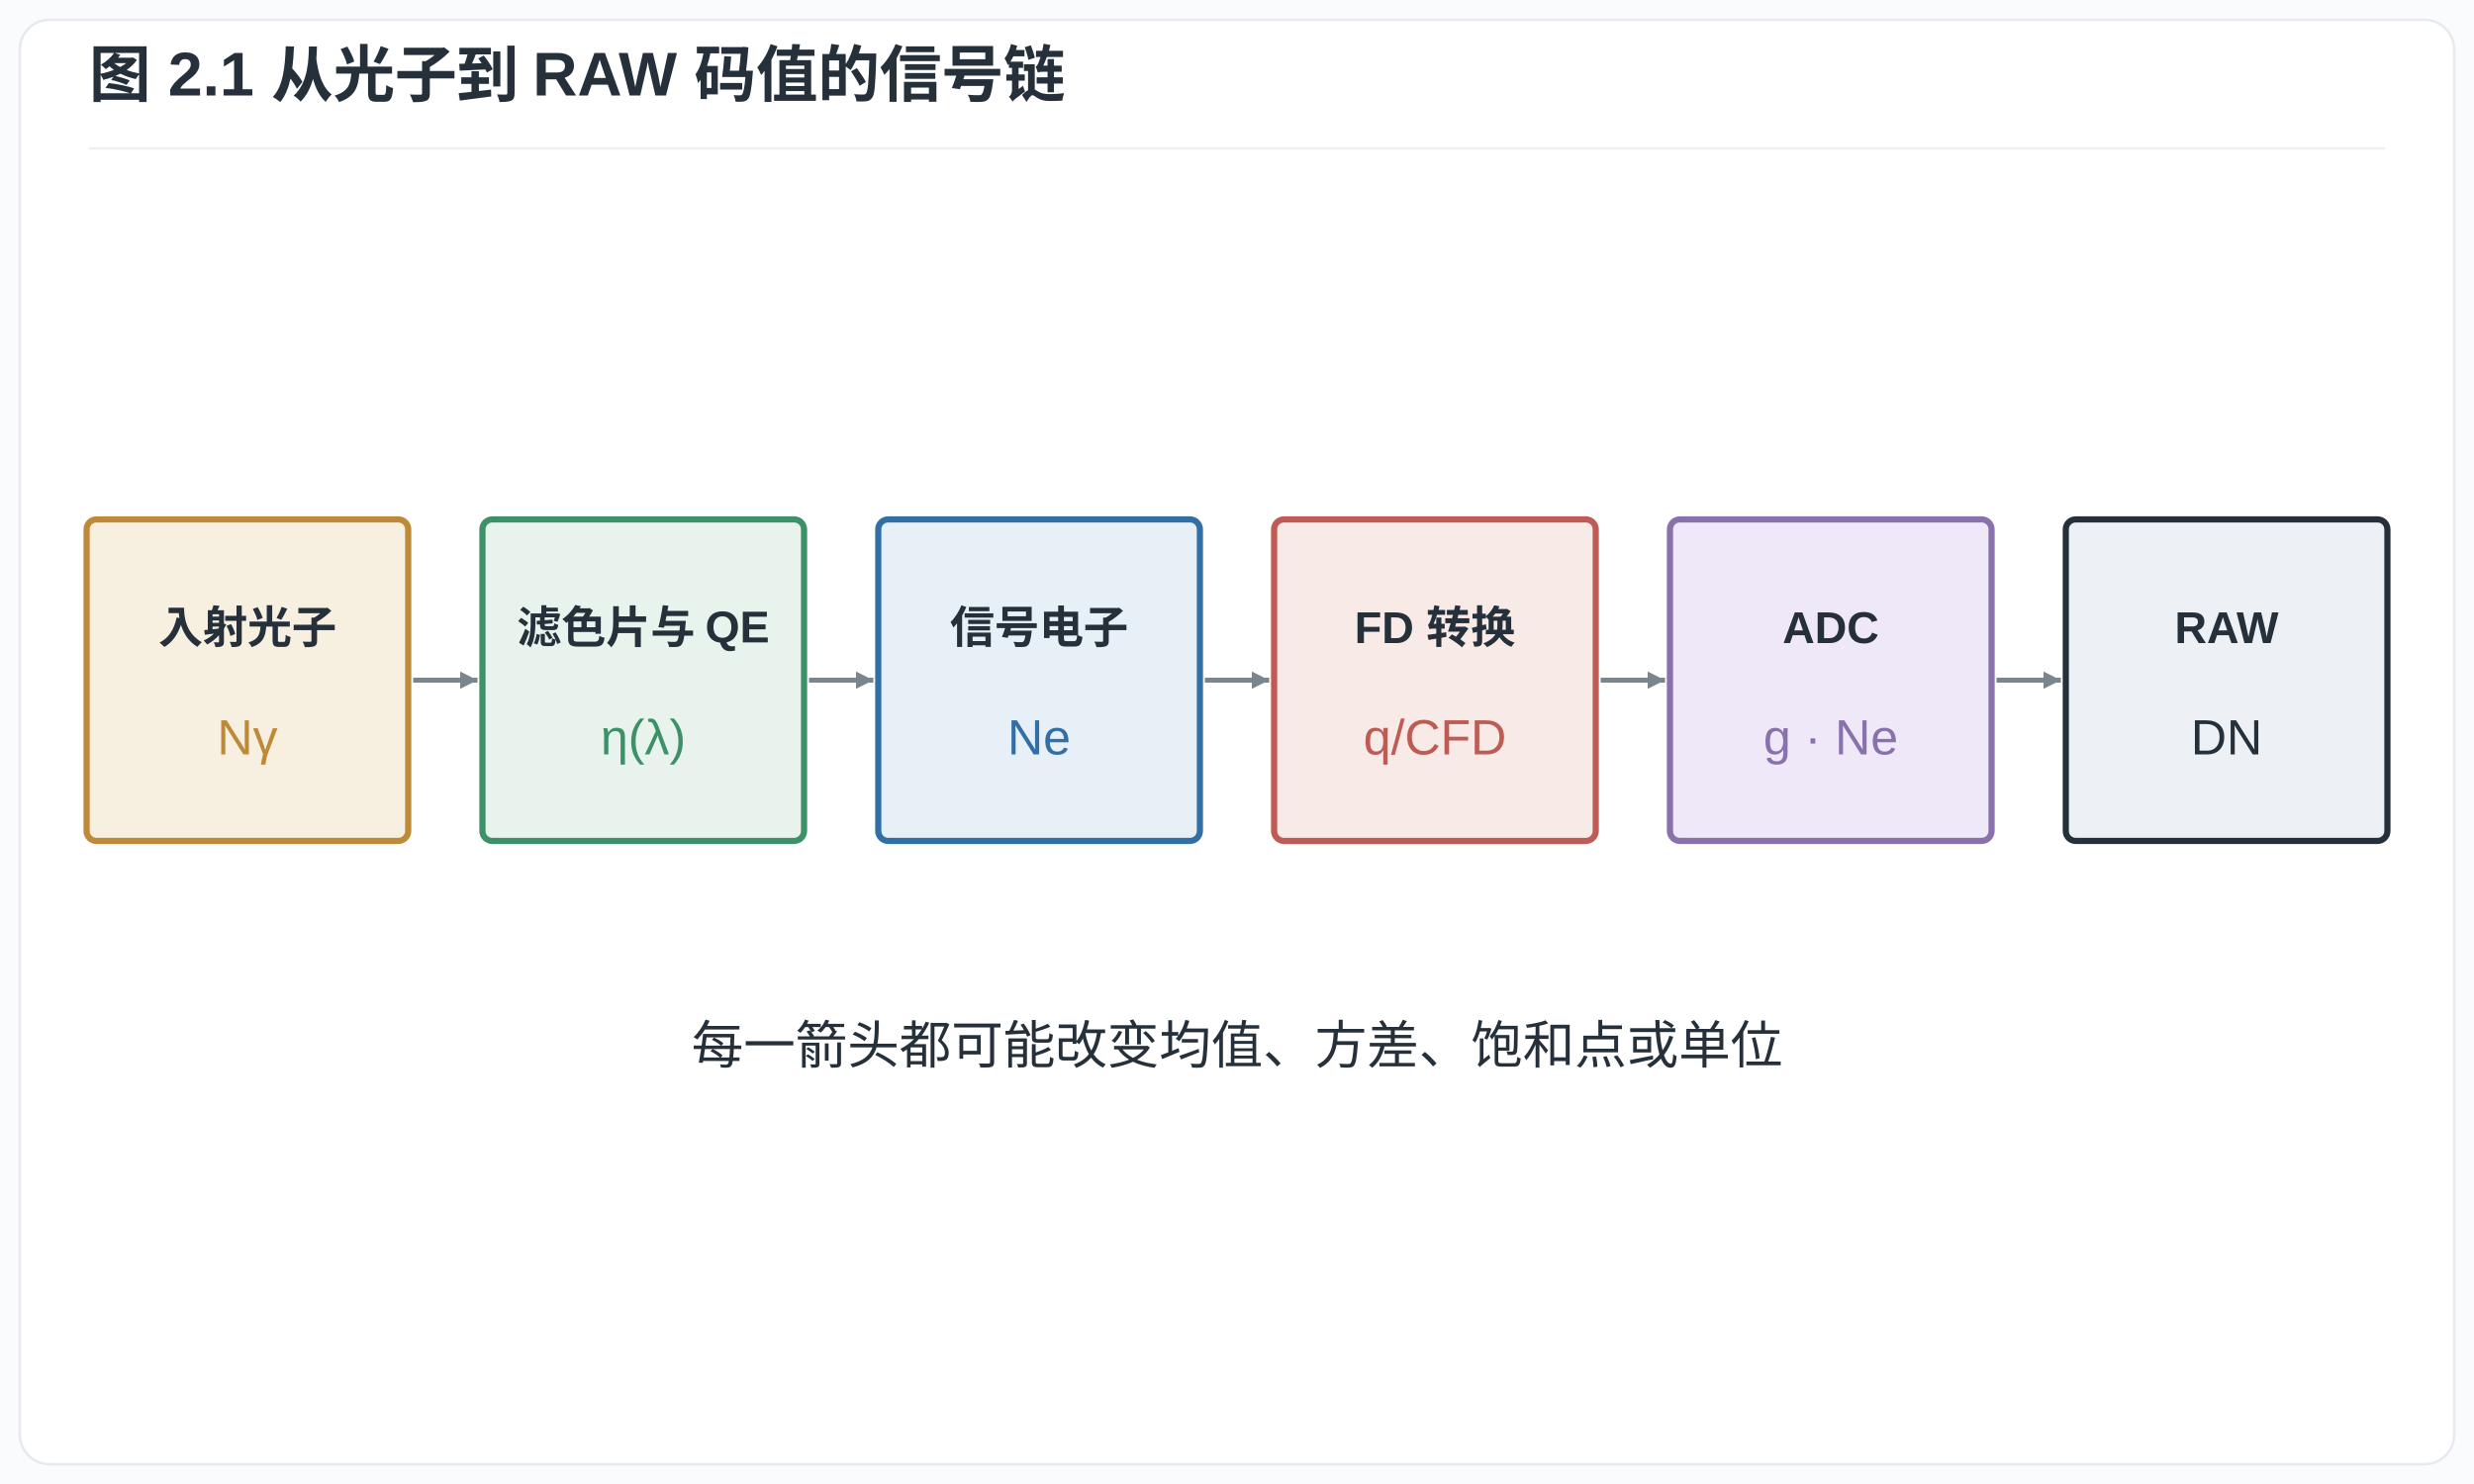
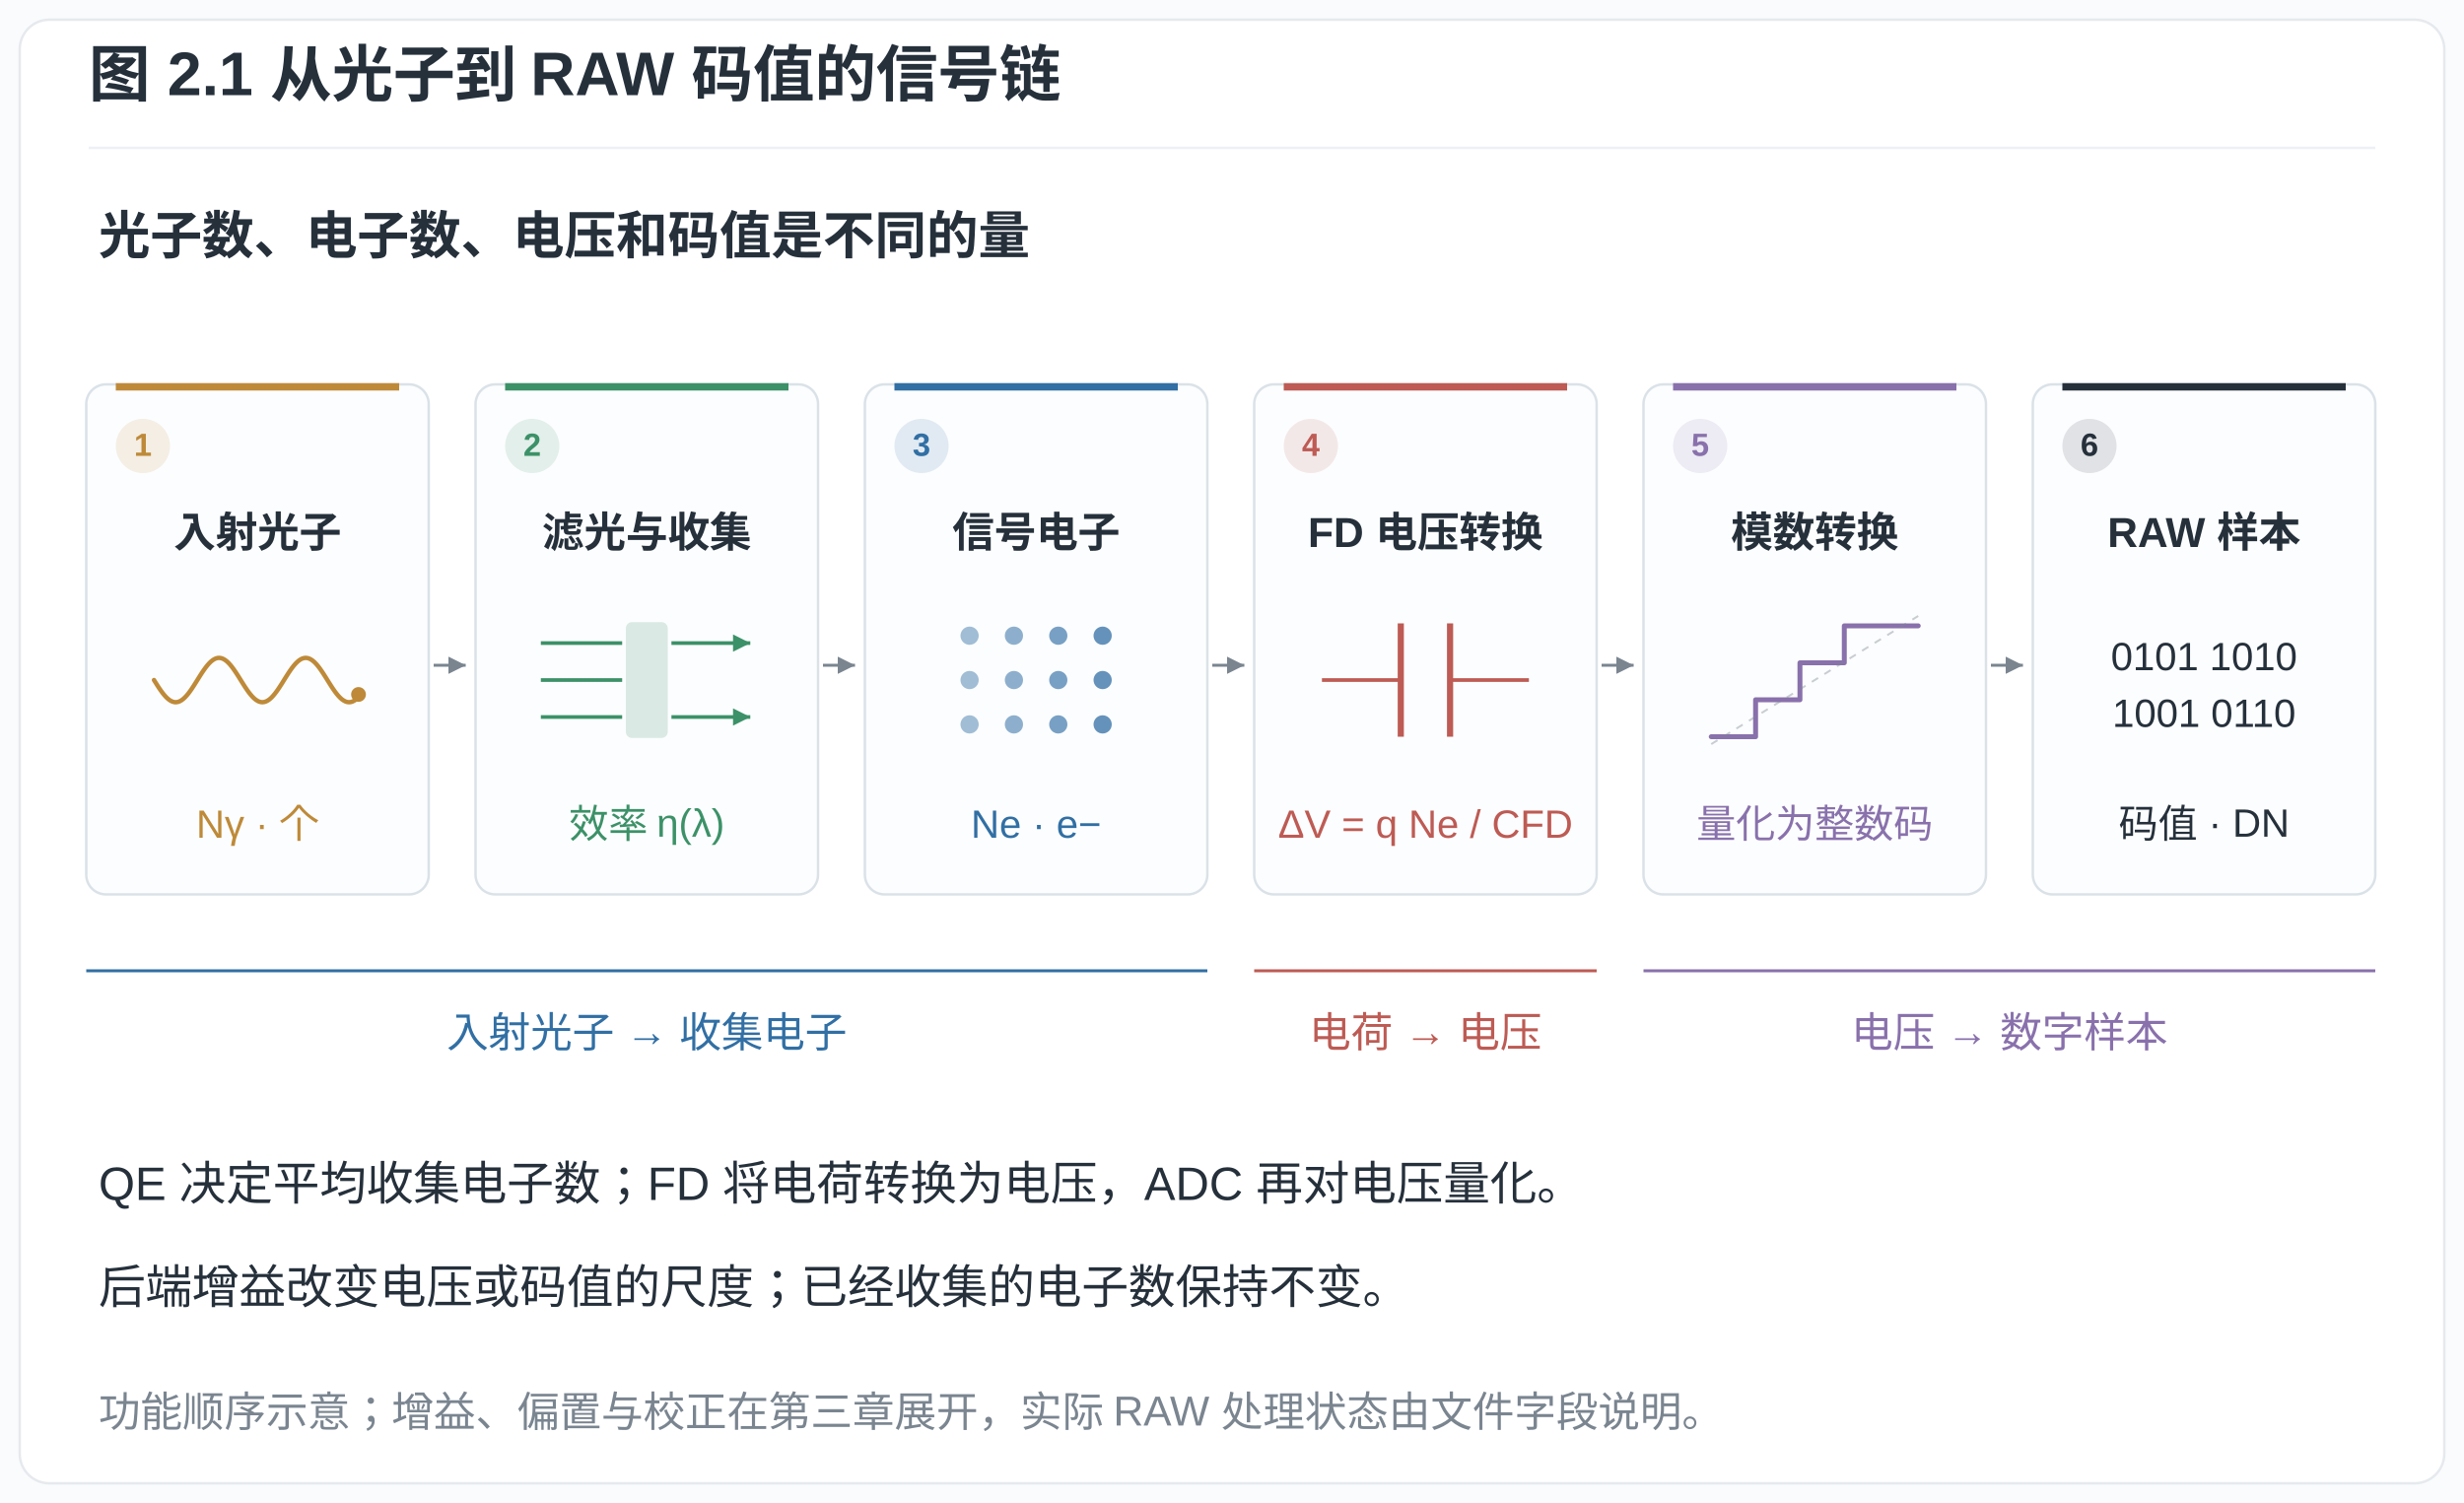
- <svg xmlns="http://www.w3.org/2000/svg" width="1000" height="600" viewBox="0 0 1000 600" role="img" aria-label="图 2.1  从光子到 RAW 码值的信号链">
+ <svg xmlns="http://www.w3.org/2000/svg" width="1000" height="610" viewBox="0 0 1000 610" role="img" aria-label="图 2.1  从光子到 RAW 码值的信号链">
  <defs>
    <marker id="arrow" markerWidth="9" markerHeight="9" refX="7" refY="3" orient="auto" markerUnits="strokeWidth">
      <path d="M0,0 L0,6 L8,3 z" fill="context-stroke" />
    </marker>
    <marker id="arrow-open" markerWidth="9" markerHeight="9" refX="7" refY="3" orient="auto" markerUnits="strokeWidth">
      <path d="M0,0 L8,3 L0,6" fill="none" stroke="context-stroke" />
    </marker>
  </defs>
-   <rect width="1000" height="600" fill="#fafbfc" />
-   <rect x="8" y="8" width="984" height="584" rx="12" fill="#fff" stroke="#e6e9ed" />
+   <rect width="1000" height="610" fill="#fafbfc" />
+   <rect x="8" y="8" width="984" height="594" rx="12" fill="#fff" stroke="#e6e9ed" />
  <text x="36.00" y="39.00" fill="#25303b" font-size="25" font-weight="600" text-anchor="start" font-family="Arial, PingFang SC, Hiragino Sans GB, sans-serif">图 2.1  从光子到 RAW 码值的信号链</text>
  <line x1="36.00" y1="60.00" x2="964.00" y2="60.00" stroke="#edf0f4" stroke-width="1" opacity="1.0" />
-   <rect x="35.00" y="210.00" width="130.00" height="130.00" rx="4" fill="#f7f0e1" stroke="#be8a39" stroke-width="2.5" opacity="1.0" />
-   <text x="100.00" y="260.00" fill="#25303b" font-size="18" font-weight="700" text-anchor="middle" font-family="Arial, PingFang SC, Hiragino Sans GB, sans-serif">入射光子</text>
-   <text x="100.00" y="305.00" fill="#be8a39" font-size="20" font-weight="400" text-anchor="middle" font-family="Arial, PingFang SC, Hiragino Sans GB, sans-serif">Nγ</text>
+   <text x="40.00" y="103.00" fill="#25303b" font-size="21" font-weight="600" text-anchor="start" font-family="Arial, PingFang SC, Hiragino Sans GB, sans-serif">光子数、电子数、电压和码值是不同的量</text>
+   <rect x="35.00" y="156.00" width="139.00" height="207.00" rx="8" fill="#fcfdfe" stroke="#dae2e8" stroke-width="1" opacity="1.0" />
+   <line x1="47.00" y1="157.00" x2="162.00" y2="157.00" stroke="#be8a39" stroke-width="3" opacity="1.0" />
+   <circle cx="58.00" cy="181.00" r="11.00" fill="#be8a39" stroke="none" stroke-width="2" opacity="0.13" />
+   <text x="58.00" y="185.00" fill="#be8a39" font-size="13" font-weight="600" text-anchor="middle" font-family="Arial, PingFang SC, Hiragino Sans GB, sans-serif">1</text>
+   <text x="104.50" y="222.00" fill="#25303b" font-size="17" font-weight="600" text-anchor="middle" font-family="Arial, PingFang SC, Hiragino Sans GB, sans-serif">入射光子</text>
+   <polyline points="62.50,276.00 63.20,277.12 63.90,278.23 64.60,279.30 65.30,280.31 66.00,281.27 66.70,282.13 67.40,282.91 68.10,283.57 68.80,284.12 69.50,284.54 70.20,284.83 70.90,284.98 71.60,284.99 72.30,284.86 73.00,284.59 73.70,284.18 74.40,283.65 75.10,283.00 75.80,282.24 76.50,281.39 77.20,280.45 77.90,279.43 78.60,278.37 79.30,277.27 80.00,276.15 80.70,275.03 81.40,273.92 82.10,272.84 82.80,271.82 83.50,270.86 84.20,269.98 84.90,269.19 85.60,268.51 86.30,267.95 87.00,267.51 87.70,267.20 88.40,267.03 89.10,267.01 89.80,267.12 90.50,267.37 91.20,267.76 91.90,268.27 92.60,268.90 93.30,269.65 94.00,270.49 94.70,271.43 95.40,272.43 96.10,273.49 96.80,274.58 97.50,275.70 98.20,276.83 98.90,277.94 99.60,279.02 100.30,280.05 101.00,281.02 101.70,281.91 102.40,282.71 103.10,283.41 103.80,283.99 104.50,284.44 105.20,284.77 105.90,284.95 106.60,285.00 107.30,284.90 108.00,284.67 108.70,284.30 109.40,283.81 110.10,283.19 110.80,282.45 111.50,281.62 112.20,280.70 112.90,279.71 113.60,278.66 114.30,277.57 115.00,276.45 115.70,275.32 116.40,274.21 117.10,273.12 117.80,272.08 118.50,271.10 119.20,270.20 119.90,269.39 120.60,268.68 121.30,268.08 122.00,267.61 122.70,267.27 123.40,267.07 124.10,267.00 124.80,267.08 125.50,267.29 126.20,267.64 126.90,268.12 127.60,268.72 128.30,269.44 129.00,270.26 129.70,271.17 130.40,272.16 131.10,273.20 131.80,274.29 132.50,275.40 133.20,276.53 133.90,277.64 134.60,278.73 135.30,279.78 136.00,280.77 136.70,281.68 137.40,282.51 138.10,283.23 138.80,283.85 139.50,284.33 140.20,284.69 140.90,284.92 141.60,285.00 142.30,284.94 143.00,284.75 143.70,284.41 144.40,283.95 145.10,283.36 145.80,282.66 146.50,281.85" fill="none" stroke="#be8a39" stroke-width="1.8" stroke-linejoin="round" stroke-linecap="round" opacity="1.0" />
+   <circle cx="145.50" cy="281.85" r="3.00" fill="#be8a39" stroke="none" stroke-width="2" opacity="1.0" />
+   <text x="104.50" y="340.00" fill="#be8a39" font-size="16" font-weight="400" text-anchor="middle" font-family="Arial, PingFang SC, Hiragino Sans GB, sans-serif">Nγ · 个</text>
  <defs>
-     <marker id="arrow-7a8590-2" markerWidth="9" markerHeight="9" refX="8" refY="4.5" orient="auto" markerUnits="userSpaceOnUse">
+     <marker id="arrow-7a8590-1.2" markerWidth="9" markerHeight="9" refX="8" refY="4.5" orient="auto" markerUnits="userSpaceOnUse">
      <path d="M1 1L8 4.5L1 8Z" fill="#7a8590" />
    </marker>
  </defs>
-   <line x1="167.00" y1="275.00" x2="193.00" y2="275.00" stroke="#7a8590" stroke-width="2" opacity="1.0" marker-end="url(#arrow-7a8590-2)" />
-   <rect x="195.00" y="210.00" width="130.00" height="130.00" rx="4" fill="#e9f3ed" stroke="#3c9168" stroke-width="2.5" opacity="1.0" />
-   <text x="260.00" y="260.00" fill="#25303b" font-size="18" font-weight="700" text-anchor="middle" font-family="Arial, PingFang SC, Hiragino Sans GB, sans-serif">滤色片与 QE</text>
-   <text x="260.00" y="305.00" fill="#3c9168" font-size="20" font-weight="400" text-anchor="middle" font-family="Arial, PingFang SC, Hiragino Sans GB, sans-serif">η(λ)</text>
-   <line x1="327.00" y1="275.00" x2="353.00" y2="275.00" stroke="#7a8590" stroke-width="2" opacity="1.0" marker-end="url(#arrow-7a8590-2)" />
-   <rect x="355.00" y="210.00" width="130.00" height="130.00" rx="4" fill="#e7eff7" stroke="#316fa4" stroke-width="2.5" opacity="1.0" />
-   <text x="420.00" y="260.00" fill="#25303b" font-size="18" font-weight="700" text-anchor="middle" font-family="Arial, PingFang SC, Hiragino Sans GB, sans-serif">信号电子</text>
-   <text x="420.00" y="305.00" fill="#316fa4" font-size="20" font-weight="400" text-anchor="middle" font-family="Arial, PingFang SC, Hiragino Sans GB, sans-serif">Ne</text>
-   <line x1="487.00" y1="275.00" x2="513.00" y2="275.00" stroke="#7a8590" stroke-width="2" opacity="1.0" marker-end="url(#arrow-7a8590-2)" />
-   <rect x="515.00" y="210.00" width="130.00" height="130.00" rx="4" fill="#f7eae7" stroke="#bd5b54" stroke-width="2.5" opacity="1.0" />
-   <text x="580.00" y="260.00" fill="#25303b" font-size="18" font-weight="700" text-anchor="middle" font-family="Arial, PingFang SC, Hiragino Sans GB, sans-serif">FD 转换</text>
-   <text x="580.00" y="305.00" fill="#bd5b54" font-size="20" font-weight="400" text-anchor="middle" font-family="Arial, PingFang SC, Hiragino Sans GB, sans-serif">q/CFD</text>
-   <line x1="647.00" y1="275.00" x2="673.00" y2="275.00" stroke="#7a8590" stroke-width="2" opacity="1.0" marker-end="url(#arrow-7a8590-2)" />
-   <rect x="675.00" y="210.00" width="130.00" height="130.00" rx="4" fill="#eee8f8" stroke="#8971ac" stroke-width="2.5" opacity="1.0" />
-   <text x="740.00" y="260.00" fill="#25303b" font-size="18" font-weight="700" text-anchor="middle" font-family="Arial, PingFang SC, Hiragino Sans GB, sans-serif">ADC</text>
-   <text x="740.00" y="305.00" fill="#8971ac" font-size="20" font-weight="400" text-anchor="middle" font-family="Arial, PingFang SC, Hiragino Sans GB, sans-serif">g · Ne</text>
-   <line x1="807.00" y1="275.00" x2="833.00" y2="275.00" stroke="#7a8590" stroke-width="2" opacity="1.0" marker-end="url(#arrow-7a8590-2)" />
-   <rect x="835.00" y="210.00" width="130.00" height="130.00" rx="4" fill="#edf0f4" stroke="#25303b" stroke-width="2.5" opacity="1.0" />
-   <text x="900.00" y="260.00" fill="#25303b" font-size="18" font-weight="700" text-anchor="middle" font-family="Arial, PingFang SC, Hiragino Sans GB, sans-serif">RAW</text>
-   <text x="900.00" y="305.00" fill="#25303b" font-size="20" font-weight="400" text-anchor="middle" font-family="Arial, PingFang SC, Hiragino Sans GB, sans-serif">DN</text>
-   <text x="500.00" y="430.00" fill="#25303b" font-size="21" font-weight="400" text-anchor="middle" font-family="Arial, PingFang SC, Hiragino Sans GB, sans-serif">每一箭头都可能改变均值、方差、饱和点或单位</text>
+   <line x1="176.00" y1="270.00" x2="189.00" y2="270.00" stroke="#7a8590" stroke-width="1.2" opacity="1.0" marker-end="url(#arrow-7a8590-1.2)" />
+   <rect x="193.00" y="156.00" width="139.00" height="207.00" rx="8" fill="#fcfdfe" stroke="#dae2e8" stroke-width="1" opacity="1.0" />
+   <line x1="205.00" y1="157.00" x2="320.00" y2="157.00" stroke="#3c9168" stroke-width="3" opacity="1.0" />
+   <circle cx="216.00" cy="181.00" r="11.00" fill="#3c9168" stroke="none" stroke-width="2" opacity="0.13" />
+   <text x="216.00" y="185.00" fill="#3c9168" font-size="13" font-weight="600" text-anchor="middle" font-family="Arial, PingFang SC, Hiragino Sans GB, sans-serif">2</text>
+   <text x="262.50" y="222.00" fill="#25303b" font-size="17" font-weight="600" text-anchor="middle" font-family="Arial, PingFang SC, Hiragino Sans GB, sans-serif">滤光与收集</text>
+   <rect x="254.50" y="253.00" width="16.00" height="46.00" rx="2" fill="#3c9168" stroke="#3c9168" stroke-width="1" opacity="0.18" />
+   <line x1="219.50" y1="261.00" x2="252.50" y2="261.00" stroke="#3c9168" stroke-width="1.5" opacity="1.0" />
+   <line x1="219.50" y1="276.00" x2="252.50" y2="276.00" stroke="#3c9168" stroke-width="1.5" opacity="1.0" />
+   <line x1="219.50" y1="291.00" x2="252.50" y2="291.00" stroke="#3c9168" stroke-width="1.5" opacity="1.0" />
+   <defs>
+     <marker id="arrow-3c9168-1.5" markerWidth="9" markerHeight="9" refX="8" refY="4.5" orient="auto" markerUnits="userSpaceOnUse">
+       <path d="M1 1L8 4.5L1 8Z" fill="#3c9168" />
+     </marker>
+   </defs>
+   <line x1="272.50" y1="261.00" x2="304.50" y2="261.00" stroke="#3c9168" stroke-width="1.5" opacity="1.0" marker-end="url(#arrow-3c9168-1.5)" />
+   <line x1="272.50" y1="291.00" x2="304.50" y2="291.00" stroke="#3c9168" stroke-width="1.5" opacity="1.0" marker-end="url(#arrow-3c9168-1.5)" />
+   <text x="262.50" y="340.00" fill="#3c9168" font-size="16" font-weight="400" text-anchor="middle" font-family="Arial, PingFang SC, Hiragino Sans GB, sans-serif">效率 η(λ)</text>
+   <line x1="334.00" y1="270.00" x2="347.00" y2="270.00" stroke="#7a8590" stroke-width="1.2" opacity="1.0" marker-end="url(#arrow-7a8590-1.2)" />
+   <rect x="351.00" y="156.00" width="139.00" height="207.00" rx="8" fill="#fcfdfe" stroke="#dae2e8" stroke-width="1" opacity="1.0" />
+   <line x1="363.00" y1="157.00" x2="478.00" y2="157.00" stroke="#316fa4" stroke-width="3" opacity="1.0" />
+   <circle cx="374.00" cy="181.00" r="11.00" fill="#316fa4" stroke="none" stroke-width="2" opacity="0.13" />
+   <text x="374.00" y="185.00" fill="#316fa4" font-size="13" font-weight="600" text-anchor="middle" font-family="Arial, PingFang SC, Hiragino Sans GB, sans-serif">3</text>
+   <text x="420.50" y="222.00" fill="#25303b" font-size="17" font-weight="600" text-anchor="middle" font-family="Arial, PingFang SC, Hiragino Sans GB, sans-serif">信号电子</text>
+   <circle cx="393.50" cy="258.00" r="3.70" fill="#316fa4" stroke="none" stroke-width="2" opacity="0.45" />
+   <circle cx="411.50" cy="258.00" r="3.70" fill="#316fa4" stroke="none" stroke-width="2" opacity="0.55" />
+   <circle cx="429.50" cy="258.00" r="3.70" fill="#316fa4" stroke="none" stroke-width="2" opacity="0.65" />
+   <circle cx="447.50" cy="258.00" r="3.70" fill="#316fa4" stroke="none" stroke-width="2" opacity="0.75" />
+   <circle cx="393.50" cy="276.00" r="3.70" fill="#316fa4" stroke="none" stroke-width="2" opacity="0.45" />
+   <circle cx="411.50" cy="276.00" r="3.70" fill="#316fa4" stroke="none" stroke-width="2" opacity="0.55" />
+   <circle cx="429.50" cy="276.00" r="3.70" fill="#316fa4" stroke="none" stroke-width="2" opacity="0.65" />
+   <circle cx="447.50" cy="276.00" r="3.70" fill="#316fa4" stroke="none" stroke-width="2" opacity="0.75" />
+   <circle cx="393.50" cy="294.00" r="3.70" fill="#316fa4" stroke="none" stroke-width="2" opacity="0.45" />
+   <circle cx="411.50" cy="294.00" r="3.70" fill="#316fa4" stroke="none" stroke-width="2" opacity="0.55" />
+   <circle cx="429.50" cy="294.00" r="3.70" fill="#316fa4" stroke="none" stroke-width="2" opacity="0.65" />
+   <circle cx="447.50" cy="294.00" r="3.70" fill="#316fa4" stroke="none" stroke-width="2" opacity="0.75" />
+   <text x="420.50" y="340.00" fill="#316fa4" font-size="16" font-weight="400" text-anchor="middle" font-family="Arial, PingFang SC, Hiragino Sans GB, sans-serif">Ne · e−</text>
+   <line x1="492.00" y1="270.00" x2="505.00" y2="270.00" stroke="#7a8590" stroke-width="1.2" opacity="1.0" marker-end="url(#arrow-7a8590-1.2)" />
+   <rect x="509.00" y="156.00" width="139.00" height="207.00" rx="8" fill="#fcfdfe" stroke="#dae2e8" stroke-width="1" opacity="1.0" />
+   <line x1="521.00" y1="157.00" x2="636.00" y2="157.00" stroke="#bd5b54" stroke-width="3" opacity="1.0" />
+   <circle cx="532.00" cy="181.00" r="11.00" fill="#bd5b54" stroke="none" stroke-width="2" opacity="0.13" />
+   <text x="532.00" y="185.00" fill="#bd5b54" font-size="13" font-weight="600" text-anchor="middle" font-family="Arial, PingFang SC, Hiragino Sans GB, sans-serif">4</text>
+   <text x="578.50" y="222.00" fill="#25303b" font-size="17" font-weight="600" text-anchor="middle" font-family="Arial, PingFang SC, Hiragino Sans GB, sans-serif">FD 电压转换</text>
+   <line x1="568.50" y1="253.00" x2="568.50" y2="299.00" stroke="#bd5b54" stroke-width="2.5" opacity="1.0" />
+   <line x1="588.50" y1="253.00" x2="588.50" y2="299.00" stroke="#bd5b54" stroke-width="2.5" opacity="1.0" />
+   <line x1="536.50" y1="276.00" x2="568.50" y2="276.00" stroke="#bd5b54" stroke-width="1.5" opacity="1.0" />
+   <line x1="588.50" y1="276.00" x2="620.50" y2="276.00" stroke="#bd5b54" stroke-width="1.5" opacity="1.0" />
+   <text x="578.50" y="340.00" fill="#bd5b54" font-size="16" font-weight="400" text-anchor="middle" font-family="Arial, PingFang SC, Hiragino Sans GB, sans-serif">ΔV = q Ne / CFD</text>
+   <line x1="650.00" y1="270.00" x2="663.00" y2="270.00" stroke="#7a8590" stroke-width="1.2" opacity="1.0" marker-end="url(#arrow-7a8590-1.2)" />
+   <rect x="667.00" y="156.00" width="139.00" height="207.00" rx="8" fill="#fcfdfe" stroke="#dae2e8" stroke-width="1" opacity="1.0" />
+   <line x1="679.00" y1="157.00" x2="794.00" y2="157.00" stroke="#8971ac" stroke-width="3" opacity="1.0" />
+   <circle cx="690.00" cy="181.00" r="11.00" fill="#8971ac" stroke="none" stroke-width="2" opacity="0.13" />
+   <text x="690.00" y="185.00" fill="#8971ac" font-size="13" font-weight="600" text-anchor="middle" font-family="Arial, PingFang SC, Hiragino Sans GB, sans-serif">5</text>
+   <text x="736.50" y="222.00" fill="#25303b" font-size="17" font-weight="600" text-anchor="middle" font-family="Arial, PingFang SC, Hiragino Sans GB, sans-serif">模数转换</text>
+   <polyline points="694.50,299.00 712.50,299.00 712.50,284.00 730.50,284.00 730.50,269.00 748.50,269.00 748.50,254.00 778.50,254.00" fill="none" stroke="#8971ac" stroke-width="2" stroke-linejoin="round" stroke-linecap="round" opacity="1.0" />
+   <line x1="694.50" y1="302.00" x2="778.50" y2="250.00" stroke="#7a8590" stroke-width="0.8" opacity="0.4" stroke-dasharray="3 3" />
+   <text x="736.50" y="340.00" fill="#8971ac" font-size="16" font-weight="400" text-anchor="middle" font-family="Arial, PingFang SC, Hiragino Sans GB, sans-serif">量化为整数码</text>
+   <line x1="808.00" y1="270.00" x2="821.00" y2="270.00" stroke="#7a8590" stroke-width="1.2" opacity="1.0" marker-end="url(#arrow-7a8590-1.2)" />
+   <rect x="825.00" y="156.00" width="139.00" height="207.00" rx="8" fill="#fcfdfe" stroke="#dae2e8" stroke-width="1" opacity="1.0" />
+   <line x1="837.00" y1="157.00" x2="952.00" y2="157.00" stroke="#25303b" stroke-width="3" opacity="1.0" />
+   <circle cx="848.00" cy="181.00" r="11.00" fill="#25303b" stroke="none" stroke-width="2" opacity="0.13" />
+   <text x="848.00" y="185.00" fill="#25303b" font-size="13" font-weight="600" text-anchor="middle" font-family="Arial, PingFang SC, Hiragino Sans GB, sans-serif">6</text>
+   <text x="894.50" y="222.00" fill="#25303b" font-size="17" font-weight="600" text-anchor="middle" font-family="Arial, PingFang SC, Hiragino Sans GB, sans-serif">RAW 样本</text>
+   <text x="894.50" y="272.00" fill="#25303b" font-size="16" font-weight="400" text-anchor="middle" font-family="Arial, PingFang SC, Hiragino Sans GB, sans-serif">0101 1010</text>
+   <text x="894.50" y="295.00" fill="#25303b" font-size="16" font-weight="400" text-anchor="middle" font-family="Arial, PingFang SC, Hiragino Sans GB, sans-serif">1001 0110</text>
+   <text x="894.50" y="340.00" fill="#25303b" font-size="16" font-weight="400" text-anchor="middle" font-family="Arial, PingFang SC, Hiragino Sans GB, sans-serif">码值 · DN</text>
+   <line x1="35.00" y1="394.00" x2="490.00" y2="394.00" stroke="#316fa4" stroke-width="1.2" opacity="1.0" />
+   <text x="262.50" y="425.00" fill="#316fa4" font-size="17" font-weight="400" text-anchor="middle" font-family="Arial, PingFang SC, Hiragino Sans GB, sans-serif">入射光子 → 收集电子</text>
+   <line x1="509.00" y1="394.00" x2="648.00" y2="394.00" stroke="#bd5b54" stroke-width="1.2" opacity="1.0" />
+   <text x="578.50" y="425.00" fill="#bd5b54" font-size="17" font-weight="400" text-anchor="middle" font-family="Arial, PingFang SC, Hiragino Sans GB, sans-serif">电荷 → 电压</text>
+   <line x1="667.00" y1="394.00" x2="964.00" y2="394.00" stroke="#8971ac" stroke-width="1.2" opacity="1.0" />
+   <text x="815.50" y="425.00" fill="#8971ac" font-size="17" font-weight="400" text-anchor="middle" font-family="Arial, PingFang SC, Hiragino Sans GB, sans-serif">电压 → 数字样本</text>
+   <text x="40.00" y="487.00" fill="#25303b" font-size="19" font-weight="400" text-anchor="start" font-family="Arial, PingFang SC, Hiragino Sans GB, sans-serif">QE 决定平均收集电子数；FD 将电荷转换为电压，ADC 再对电压量化。</text>
+   <text x="40.00" y="529.00" fill="#25303b" font-size="19" font-weight="400" text-anchor="start" font-family="Arial, PingFang SC, Hiragino Sans GB, sans-serif">后端增益改变电压或码值的尺度；已经收集的电子数保持不变。</text>
+   <text x="40.00" y="579.00" fill="#7a8590" font-size="17" font-weight="400" text-anchor="start" font-family="Arial, PingFang SC, Hiragino Sans GB, sans-serif">功能顺序示意；增益、偏置与校正在第三章展开，实际 RAW 处理状态由文件字段说明。</text>
</svg>
